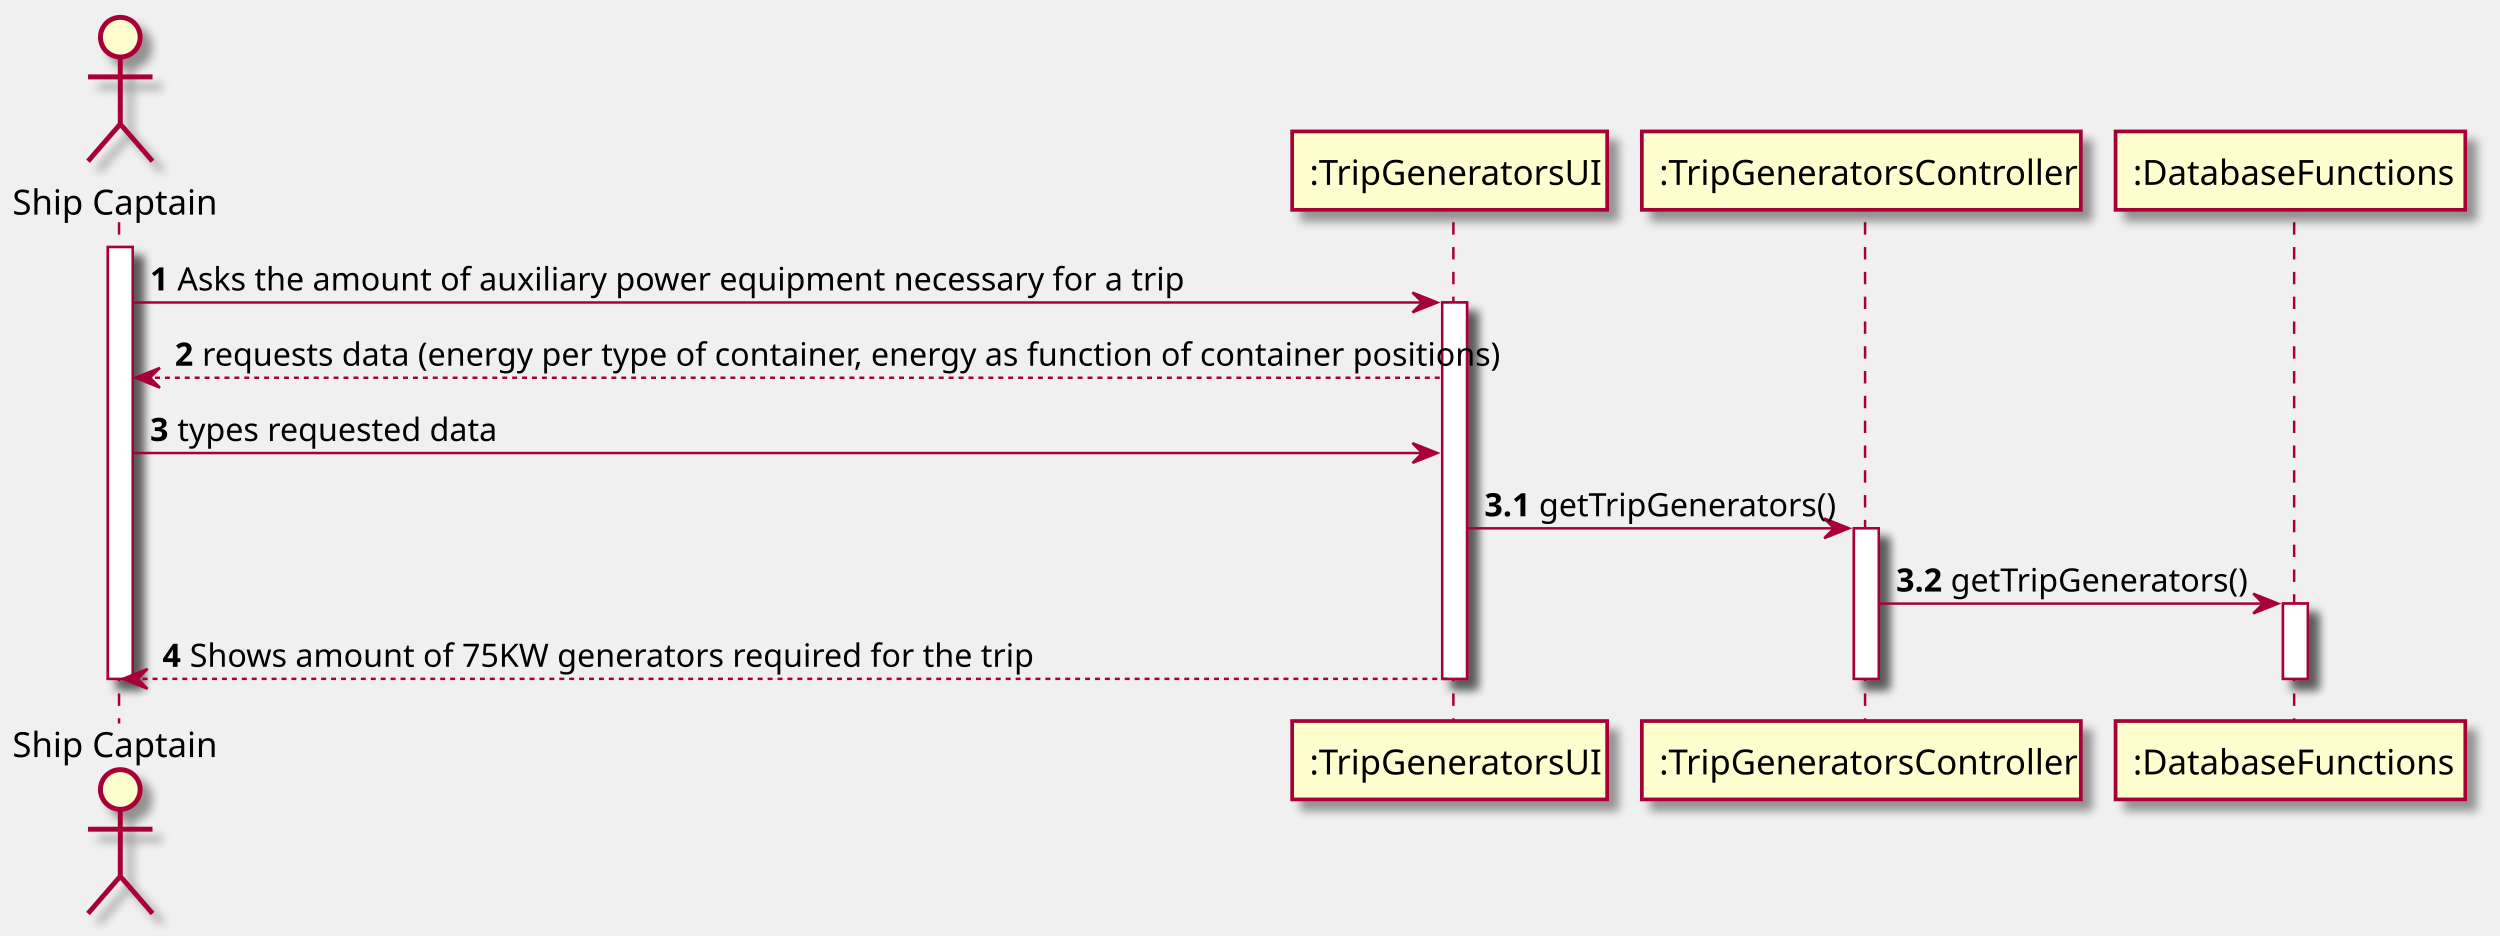
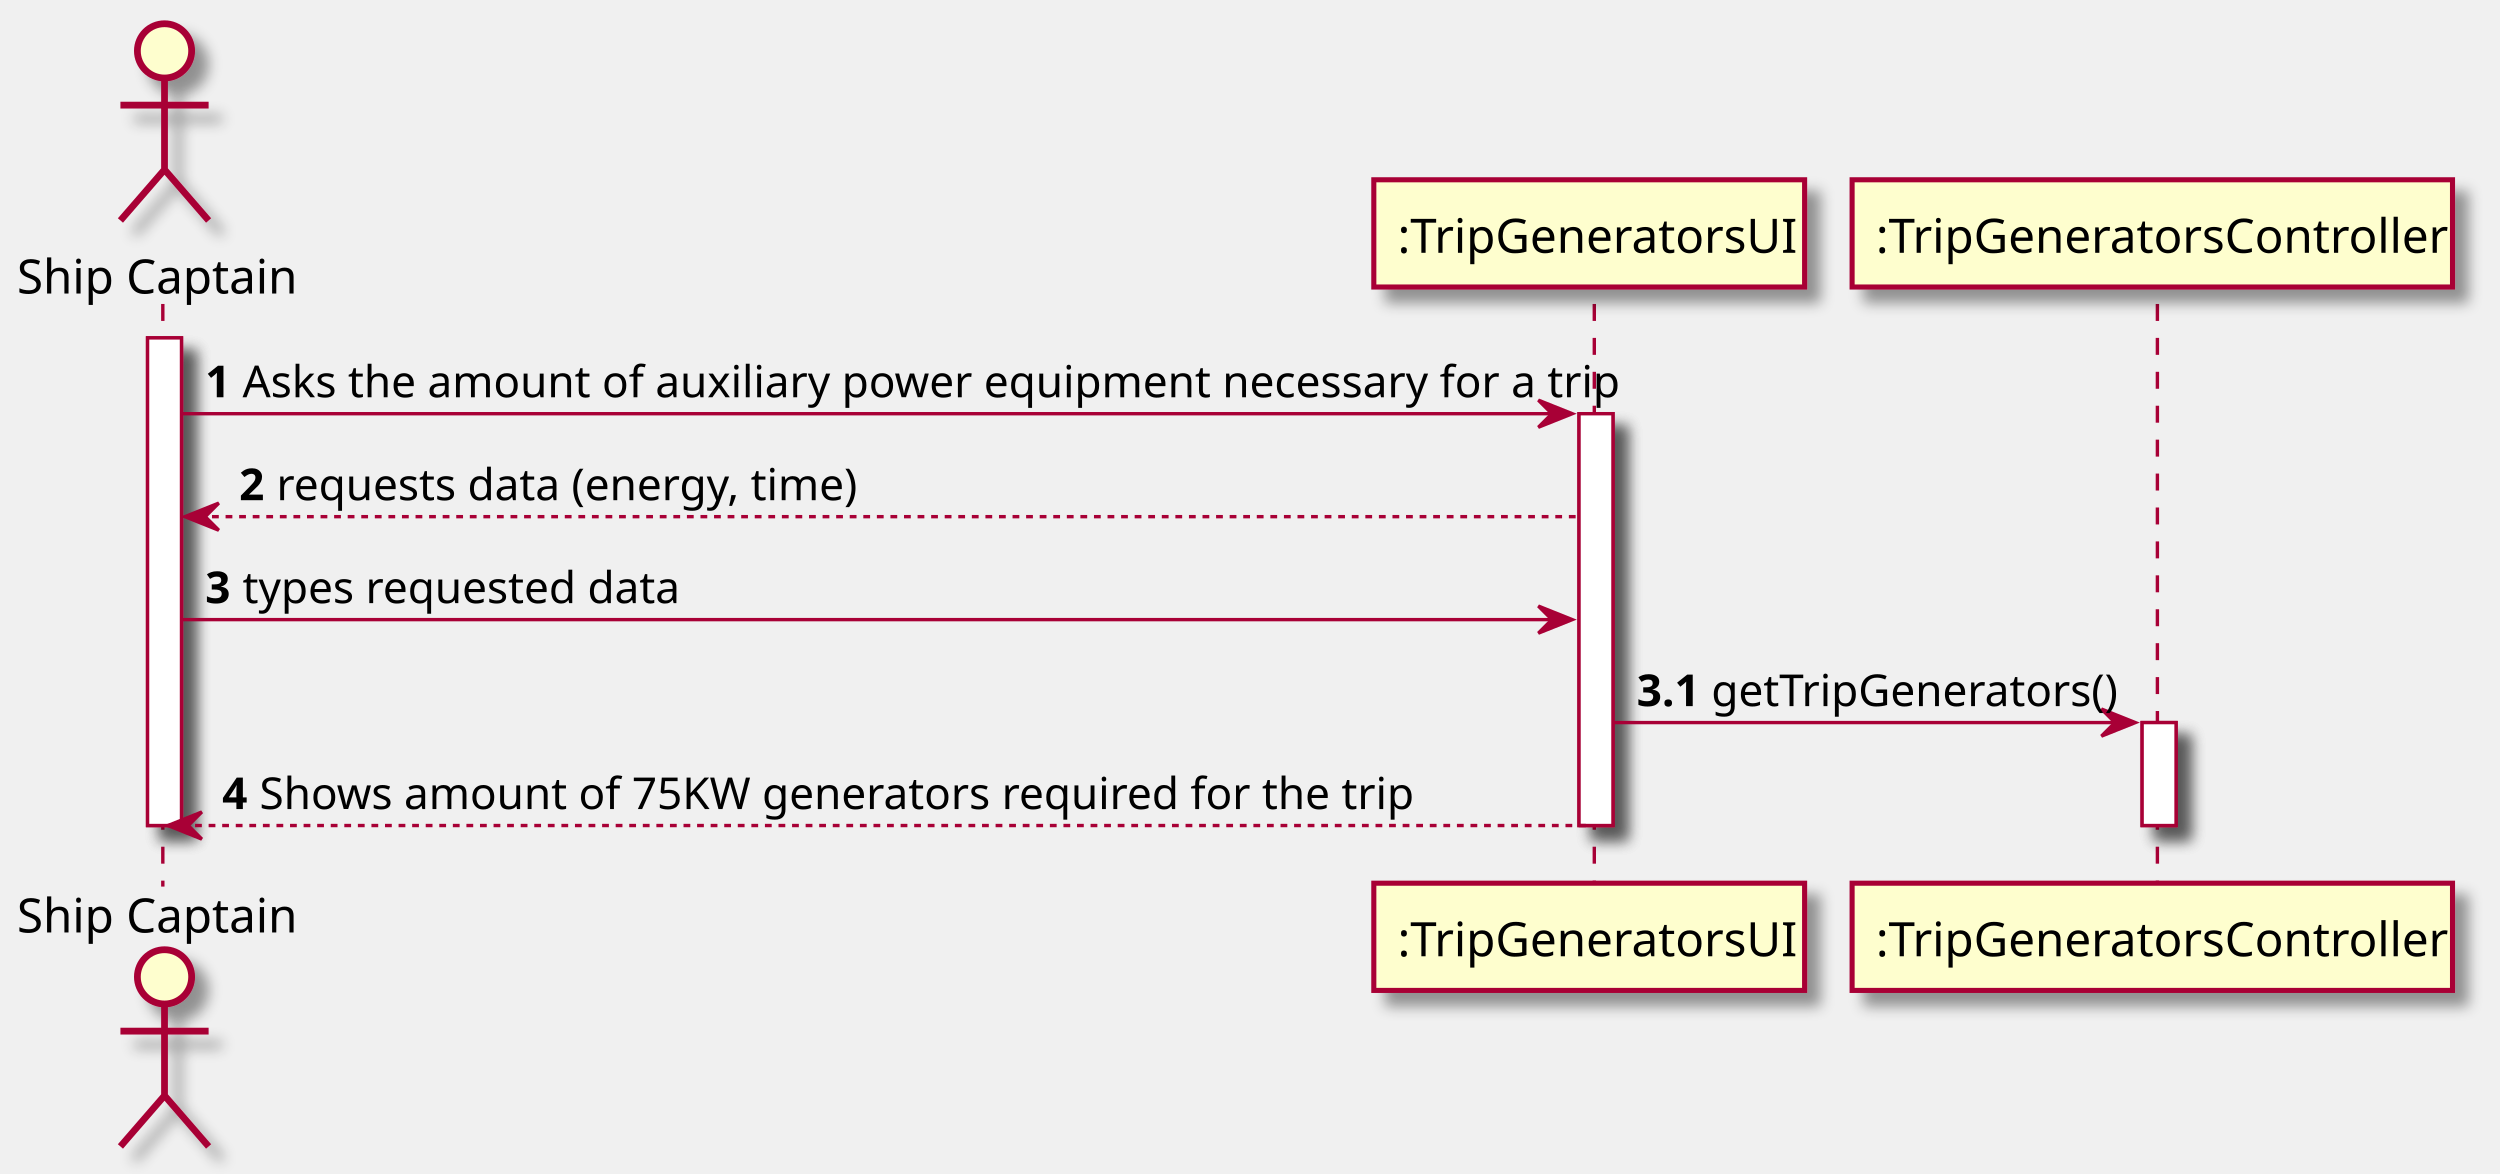
- <svg xmlns="http://www.w3.org/2000/svg" contentScriptType="application/ecmascript" contentStyleType="text/css" height="377px" preserveAspectRatio="none" style="width:1008px;height:377px;" version="1.1" viewBox="0 0 1008 377" width="1008px" zoomAndPan="magnify">
+ <svg xmlns="http://www.w3.org/2000/svg" contentScriptType="application/ecmascript" contentStyleType="text/css" height="346px" preserveAspectRatio="none" style="width:737px;height:346px;" version="1.1" viewBox="0 0 737 346" width="737px" zoomAndPan="magnify">
  <defs>
-     <filter height="300%" id="f1knectn53jz80" width="300%" x="-1" y="-1">
+     <filter height="300%" id="f1shd78xw9drhp" width="300%" x="-1" y="-1">
      <feGaussianBlur result="blurOut" stdDeviation="2.0" />
      <feColorMatrix in="blurOut" result="blurOut2" type="matrix" values="0 0 0 0 0 0 0 0 0 0 0 0 0 0 0 0 0 0 .4 0" />
      <feOffset dx="4.0" dy="4.0" in="blurOut2" result="blurOut3" />
      <feBlend in="SourceGraphic" in2="blurOut3" mode="normal" />
    </filter>
  </defs>
  <g>
-     <rect fill="#FFFFFF" filter="url(#f1knectn53jz80)" height="174.109" style="stroke:#A80036;stroke-width:1.0;" width="10" x="43.5" y="99.609" />
-     <rect fill="#FFFFFF" filter="url(#f1knectn53jz80)" height="151.758" style="stroke:#A80036;stroke-width:1.0;" width="10" x="581.5" y="121.961" />
-     <rect fill="#FFFFFF" filter="url(#f1knectn53jz80)" height="60.703" style="stroke:#A80036;stroke-width:1.0;" width="10" x="747.5" y="213.016" />
-     <rect fill="#FFFFFF" filter="url(#f1knectn53jz80)" height="30.352" style="stroke:#A80036;stroke-width:1.0;" width="10" x="920.5" y="243.367" />
-     <line style="stroke:#A80036;stroke-width:1.0;stroke-dasharray:5.0,5.0;" x1="48" x2="48" y1="89.609" y2="291.719" />
-     <line style="stroke:#A80036;stroke-width:1.0;stroke-dasharray:5.0,5.0;" x1="586" x2="586" y1="89.609" y2="291.719" />
-     <line style="stroke:#A80036;stroke-width:1.0;stroke-dasharray:5.0,5.0;" x1="752" x2="752" y1="89.609" y2="291.719" />
-     <line style="stroke:#A80036;stroke-width:1.0;stroke-dasharray:5.0,5.0;" x1="925" x2="925" y1="89.609" y2="291.719" />
+     <rect fill="#FFFFFF" filter="url(#f1shd78xw9drhp)" height="143.758" style="stroke:#A80036;stroke-width:1.0;" width="10" x="43.5" y="99.609" />
+     <rect fill="#FFFFFF" filter="url(#f1shd78xw9drhp)" height="121.406" style="stroke:#A80036;stroke-width:1.0;" width="10" x="465.5" y="121.961" />
+     <rect fill="#FFFFFF" filter="url(#f1shd78xw9drhp)" height="30.352" style="stroke:#A80036;stroke-width:1.0;" width="10" x="631.5" y="213.016" />
+     <line style="stroke:#A80036;stroke-width:1.0;stroke-dasharray:5.0,5.0;" x1="48" x2="48" y1="89.609" y2="261.367" />
+     <line style="stroke:#A80036;stroke-width:1.0;stroke-dasharray:5.0,5.0;" x1="470" x2="470" y1="89.609" y2="261.367" />
+     <line style="stroke:#A80036;stroke-width:1.0;stroke-dasharray:5.0,5.0;" x1="636" x2="636" y1="89.609" y2="261.367" />
    <text fill="#000000" font-family="sans-serif" font-size="14" lengthAdjust="spacing" textLength="81" x="5" y="86.533">Ship Captain</text>
-     <ellipse cx="48.5" cy="15" fill="#FEFECE" filter="url(#f1knectn53jz80)" rx="8" ry="8" style="stroke:#A80036;stroke-width:2.0;" />
-     <path d="M48.5,23 L48.5,50 M35.5,31 L61.5,31 M48.5,50 L35.5,65 M48.5,50 L61.5,65 " fill="none" filter="url(#f1knectn53jz80)" style="stroke:#A80036;stroke-width:2.0;" />
-     <text fill="#000000" font-family="sans-serif" font-size="14" lengthAdjust="spacing" textLength="81" x="5" y="305.252">Ship Captain</text>
-     <ellipse cx="48.5" cy="318.328" fill="#FEFECE" filter="url(#f1knectn53jz80)" rx="8" ry="8" style="stroke:#A80036;stroke-width:2.0;" />
-     <path d="M48.5,326.328 L48.5,353.328 M35.5,334.328 L61.5,334.328 M48.5,353.328 L35.5,368.328 M48.5,353.328 L61.5,368.328 " fill="none" filter="url(#f1knectn53jz80)" style="stroke:#A80036;stroke-width:2.0;" />
-     <rect fill="#FEFECE" filter="url(#f1knectn53jz80)" height="31.609" style="stroke:#A80036;stroke-width:1.5;" width="127" x="521" y="53" />
-     <text fill="#000000" font-family="sans-serif" font-size="14" lengthAdjust="spacing" textLength="113" x="528" y="74.533">:TripGeneratorsUI</text>
-     <rect fill="#FEFECE" filter="url(#f1knectn53jz80)" height="31.609" style="stroke:#A80036;stroke-width:1.5;" width="127" x="521" y="290.719" />
-     <text fill="#000000" font-family="sans-serif" font-size="14" lengthAdjust="spacing" textLength="113" x="528" y="312.252">:TripGeneratorsUI</text>
-     <rect fill="#FEFECE" filter="url(#f1knectn53jz80)" height="31.609" style="stroke:#A80036;stroke-width:1.5;" width="177" x="662" y="53" />
-     <text fill="#000000" font-family="sans-serif" font-size="14" lengthAdjust="spacing" textLength="163" x="669" y="74.533">:TripGeneratorsController</text>
-     <rect fill="#FEFECE" filter="url(#f1knectn53jz80)" height="31.609" style="stroke:#A80036;stroke-width:1.5;" width="177" x="662" y="290.719" />
-     <text fill="#000000" font-family="sans-serif" font-size="14" lengthAdjust="spacing" textLength="163" x="669" y="312.252">:TripGeneratorsController</text>
-     <rect fill="#FEFECE" filter="url(#f1knectn53jz80)" height="31.609" style="stroke:#A80036;stroke-width:1.5;" width="141" x="853" y="53" />
-     <text fill="#000000" font-family="sans-serif" font-size="14" lengthAdjust="spacing" textLength="127" x="860" y="74.533">:DatabaseFunctions</text>
-     <rect fill="#FEFECE" filter="url(#f1knectn53jz80)" height="31.609" style="stroke:#A80036;stroke-width:1.5;" width="141" x="853" y="290.719" />
-     <text fill="#000000" font-family="sans-serif" font-size="14" lengthAdjust="spacing" textLength="127" x="860" y="312.252">:DatabaseFunctions</text>
-     <rect fill="#FFFFFF" filter="url(#f1knectn53jz80)" height="174.109" style="stroke:#A80036;stroke-width:1.0;" width="10" x="43.5" y="99.609" />
-     <rect fill="#FFFFFF" filter="url(#f1knectn53jz80)" height="151.758" style="stroke:#A80036;stroke-width:1.0;" width="10" x="581.5" y="121.961" />
-     <rect fill="#FFFFFF" filter="url(#f1knectn53jz80)" height="60.703" style="stroke:#A80036;stroke-width:1.0;" width="10" x="747.5" y="213.016" />
-     <rect fill="#FFFFFF" filter="url(#f1knectn53jz80)" height="30.352" style="stroke:#A80036;stroke-width:1.0;" width="10" x="920.5" y="243.367" />
-     <polygon fill="#A80036" points="569.5,117.961,579.5,121.961,569.5,125.961,573.5,121.961" style="stroke:#A80036;stroke-width:1.0;" />
-     <line style="stroke:#A80036;stroke-width:1.0;" x1="53.5" x2="575.5" y1="121.961" y2="121.961" />
+     <ellipse cx="48.5" cy="15" fill="#FEFECE" filter="url(#f1shd78xw9drhp)" rx="8" ry="8" style="stroke:#A80036;stroke-width:2.0;" />
+     <path d="M48.5,23 L48.5,50 M35.5,31 L61.5,31 M48.5,50 L35.5,65 M48.5,50 L61.5,65 " fill="none" filter="url(#f1shd78xw9drhp)" style="stroke:#A80036;stroke-width:2.0;" />
+     <text fill="#000000" font-family="sans-serif" font-size="14" lengthAdjust="spacing" textLength="81" x="5" y="274.9">Ship Captain</text>
+     <ellipse cx="48.5" cy="287.977" fill="#FEFECE" filter="url(#f1shd78xw9drhp)" rx="8" ry="8" style="stroke:#A80036;stroke-width:2.0;" />
+     <path d="M48.5,295.977 L48.5,322.977 M35.5,303.977 L61.5,303.977 M48.5,322.977 L35.5,337.977 M48.5,322.977 L61.5,337.977 " fill="none" filter="url(#f1shd78xw9drhp)" style="stroke:#A80036;stroke-width:2.0;" />
+     <rect fill="#FEFECE" filter="url(#f1shd78xw9drhp)" height="31.609" style="stroke:#A80036;stroke-width:1.5;" width="127" x="405" y="53" />
+     <text fill="#000000" font-family="sans-serif" font-size="14" lengthAdjust="spacing" textLength="113" x="412" y="74.533">:TripGeneratorsUI</text>
+     <rect fill="#FEFECE" filter="url(#f1shd78xw9drhp)" height="31.609" style="stroke:#A80036;stroke-width:1.5;" width="127" x="405" y="260.367" />
+     <text fill="#000000" font-family="sans-serif" font-size="14" lengthAdjust="spacing" textLength="113" x="412" y="281.9">:TripGeneratorsUI</text>
+     <rect fill="#FEFECE" filter="url(#f1shd78xw9drhp)" height="31.609" style="stroke:#A80036;stroke-width:1.5;" width="177" x="546" y="53" />
+     <text fill="#000000" font-family="sans-serif" font-size="14" lengthAdjust="spacing" textLength="163" x="553" y="74.533">:TripGeneratorsController</text>
+     <rect fill="#FEFECE" filter="url(#f1shd78xw9drhp)" height="31.609" style="stroke:#A80036;stroke-width:1.5;" width="177" x="546" y="260.367" />
+     <text fill="#000000" font-family="sans-serif" font-size="14" lengthAdjust="spacing" textLength="163" x="553" y="281.9">:TripGeneratorsController</text>
+     <rect fill="#FFFFFF" filter="url(#f1shd78xw9drhp)" height="143.758" style="stroke:#A80036;stroke-width:1.0;" width="10" x="43.5" y="99.609" />
+     <rect fill="#FFFFFF" filter="url(#f1shd78xw9drhp)" height="121.406" style="stroke:#A80036;stroke-width:1.0;" width="10" x="465.5" y="121.961" />
+     <rect fill="#FFFFFF" filter="url(#f1shd78xw9drhp)" height="30.352" style="stroke:#A80036;stroke-width:1.0;" width="10" x="631.5" y="213.016" />
+     <polygon fill="#A80036" points="453.5,117.961,463.5,121.961,453.5,125.961,457.5,121.961" style="stroke:#A80036;stroke-width:1.0;" />
+     <line style="stroke:#A80036;stroke-width:1.0;" x1="53.5" x2="459.5" y1="121.961" y2="121.961" />
    <text fill="#000000" font-family="sans-serif" font-size="13" font-weight="bold" lengthAdjust="spacing" textLength="7" x="60.5" y="117.105">1</text>
    <text fill="#000000" font-family="sans-serif" font-size="13" lengthAdjust="spacing" textLength="382" x="71.5" y="117.105">Asks the amount of auxiliary power equipment necessary for a trip</text>
    <polygon fill="#A80036" points="64.5,148.312,54.5,152.312,64.5,156.312,60.5,152.312" style="stroke:#A80036;stroke-width:1.0;" />
-     <line style="stroke:#A80036;stroke-width:1.0;stroke-dasharray:2.0,2.0;" x1="58.5" x2="580.5" y1="152.312" y2="152.312" />
+     <line style="stroke:#A80036;stroke-width:1.0;stroke-dasharray:2.0,2.0;" x1="58.5" x2="464.5" y1="152.312" y2="152.312" />
    <text fill="#000000" font-family="sans-serif" font-size="13" font-weight="bold" lengthAdjust="spacing" textLength="7" x="70.5" y="147.456">2</text>
-     <text fill="#000000" font-family="sans-serif" font-size="13" lengthAdjust="spacing" textLength="493" x="81.5" y="147.456">requests data (energy per type of container, energy as function of container positions)</text>
-     <polygon fill="#A80036" points="569.5,178.664,579.5,182.664,569.5,186.664,573.5,182.664" style="stroke:#A80036;stroke-width:1.0;" />
-     <line style="stroke:#A80036;stroke-width:1.0;" x1="53.5" x2="575.5" y1="182.664" y2="182.664" />
+     <text fill="#000000" font-family="sans-serif" font-size="13" lengthAdjust="spacing" textLength="163" x="81.5" y="147.456">requests data (energy, time)</text>
+     <polygon fill="#A80036" points="453.5,178.664,463.5,182.664,453.5,186.664,457.5,182.664" style="stroke:#A80036;stroke-width:1.0;" />
+     <line style="stroke:#A80036;stroke-width:1.0;" x1="53.5" x2="459.5" y1="182.664" y2="182.664" />
    <text fill="#000000" font-family="sans-serif" font-size="13" font-weight="bold" lengthAdjust="spacing" textLength="7" x="60.5" y="177.808">3</text>
    <text fill="#000000" font-family="sans-serif" font-size="13" lengthAdjust="spacing" textLength="122" x="71.5" y="177.808">types requested data</text>
-     <polygon fill="#A80036" points="735.5,209.016,745.5,213.016,735.5,217.016,739.5,213.016" style="stroke:#A80036;stroke-width:1.0;" />
-     <line style="stroke:#A80036;stroke-width:1.0;" x1="591.5" x2="741.5" y1="213.016" y2="213.016" />
-     <text fill="#000000" font-family="sans-serif" font-size="13" font-weight="bold" lengthAdjust="spacing" textLength="18" x="598.5" y="208.159">3.1</text>
-     <text fill="#000000" font-family="sans-serif" font-size="13" lengthAdjust="spacing" textLength="111" x="620.5" y="208.159">getTripGenerators()</text>
-     <polygon fill="#A80036" points="908.5,239.367,918.5,243.367,908.5,247.367,912.5,243.367" style="stroke:#A80036;stroke-width:1.0;" />
-     <line style="stroke:#A80036;stroke-width:1.0;" x1="757.5" x2="914.5" y1="243.367" y2="243.367" />
-     <text fill="#000000" font-family="sans-serif" font-size="13" font-weight="bold" lengthAdjust="spacing" textLength="18" x="764.5" y="238.511">3.2</text>
-     <text fill="#000000" font-family="sans-serif" font-size="13" lengthAdjust="spacing" textLength="111" x="786.5" y="238.511">getTripGenerators()</text>
-     <polygon fill="#A80036" points="59.5,269.719,49.5,273.719,59.5,277.719,55.5,273.719" style="stroke:#A80036;stroke-width:1.0;" />
-     <line style="stroke:#A80036;stroke-width:1.0;stroke-dasharray:2.0,2.0;" x1="53.5" x2="585.5" y1="273.719" y2="273.719" />
-     <text fill="#000000" font-family="sans-serif" font-size="13" font-weight="bold" lengthAdjust="spacing" textLength="7" x="65.5" y="268.862">4</text>
-     <text fill="#000000" font-family="sans-serif" font-size="13" lengthAdjust="spacing" textLength="317" x="76.5" y="268.862">Shows amount of 75KW generators required for the trip</text>
+     <polygon fill="#A80036" points="619.5,209.016,629.5,213.016,619.5,217.016,623.5,213.016" style="stroke:#A80036;stroke-width:1.0;" />
+     <line style="stroke:#A80036;stroke-width:1.0;" x1="475.5" x2="625.5" y1="213.016" y2="213.016" />
+     <text fill="#000000" font-family="sans-serif" font-size="13" font-weight="bold" lengthAdjust="spacing" textLength="18" x="482.5" y="208.159">3.1</text>
+     <text fill="#000000" font-family="sans-serif" font-size="13" lengthAdjust="spacing" textLength="111" x="504.5" y="208.159">getTripGenerators()</text>
+     <polygon fill="#A80036" points="59.5,239.367,49.5,243.367,59.5,247.367,55.5,243.367" style="stroke:#A80036;stroke-width:1.0;" />
+     <line style="stroke:#A80036;stroke-width:1.0;stroke-dasharray:2.0,2.0;" x1="53.5" x2="469.5" y1="243.367" y2="243.367" />
+     <text fill="#000000" font-family="sans-serif" font-size="13" font-weight="bold" lengthAdjust="spacing" textLength="7" x="65.5" y="238.511">4</text>
+     <text fill="#000000" font-family="sans-serif" font-size="13" lengthAdjust="spacing" textLength="317" x="76.5" y="238.511">Shows amount of 75KW generators required for the trip</text>
  </g>
</svg>
